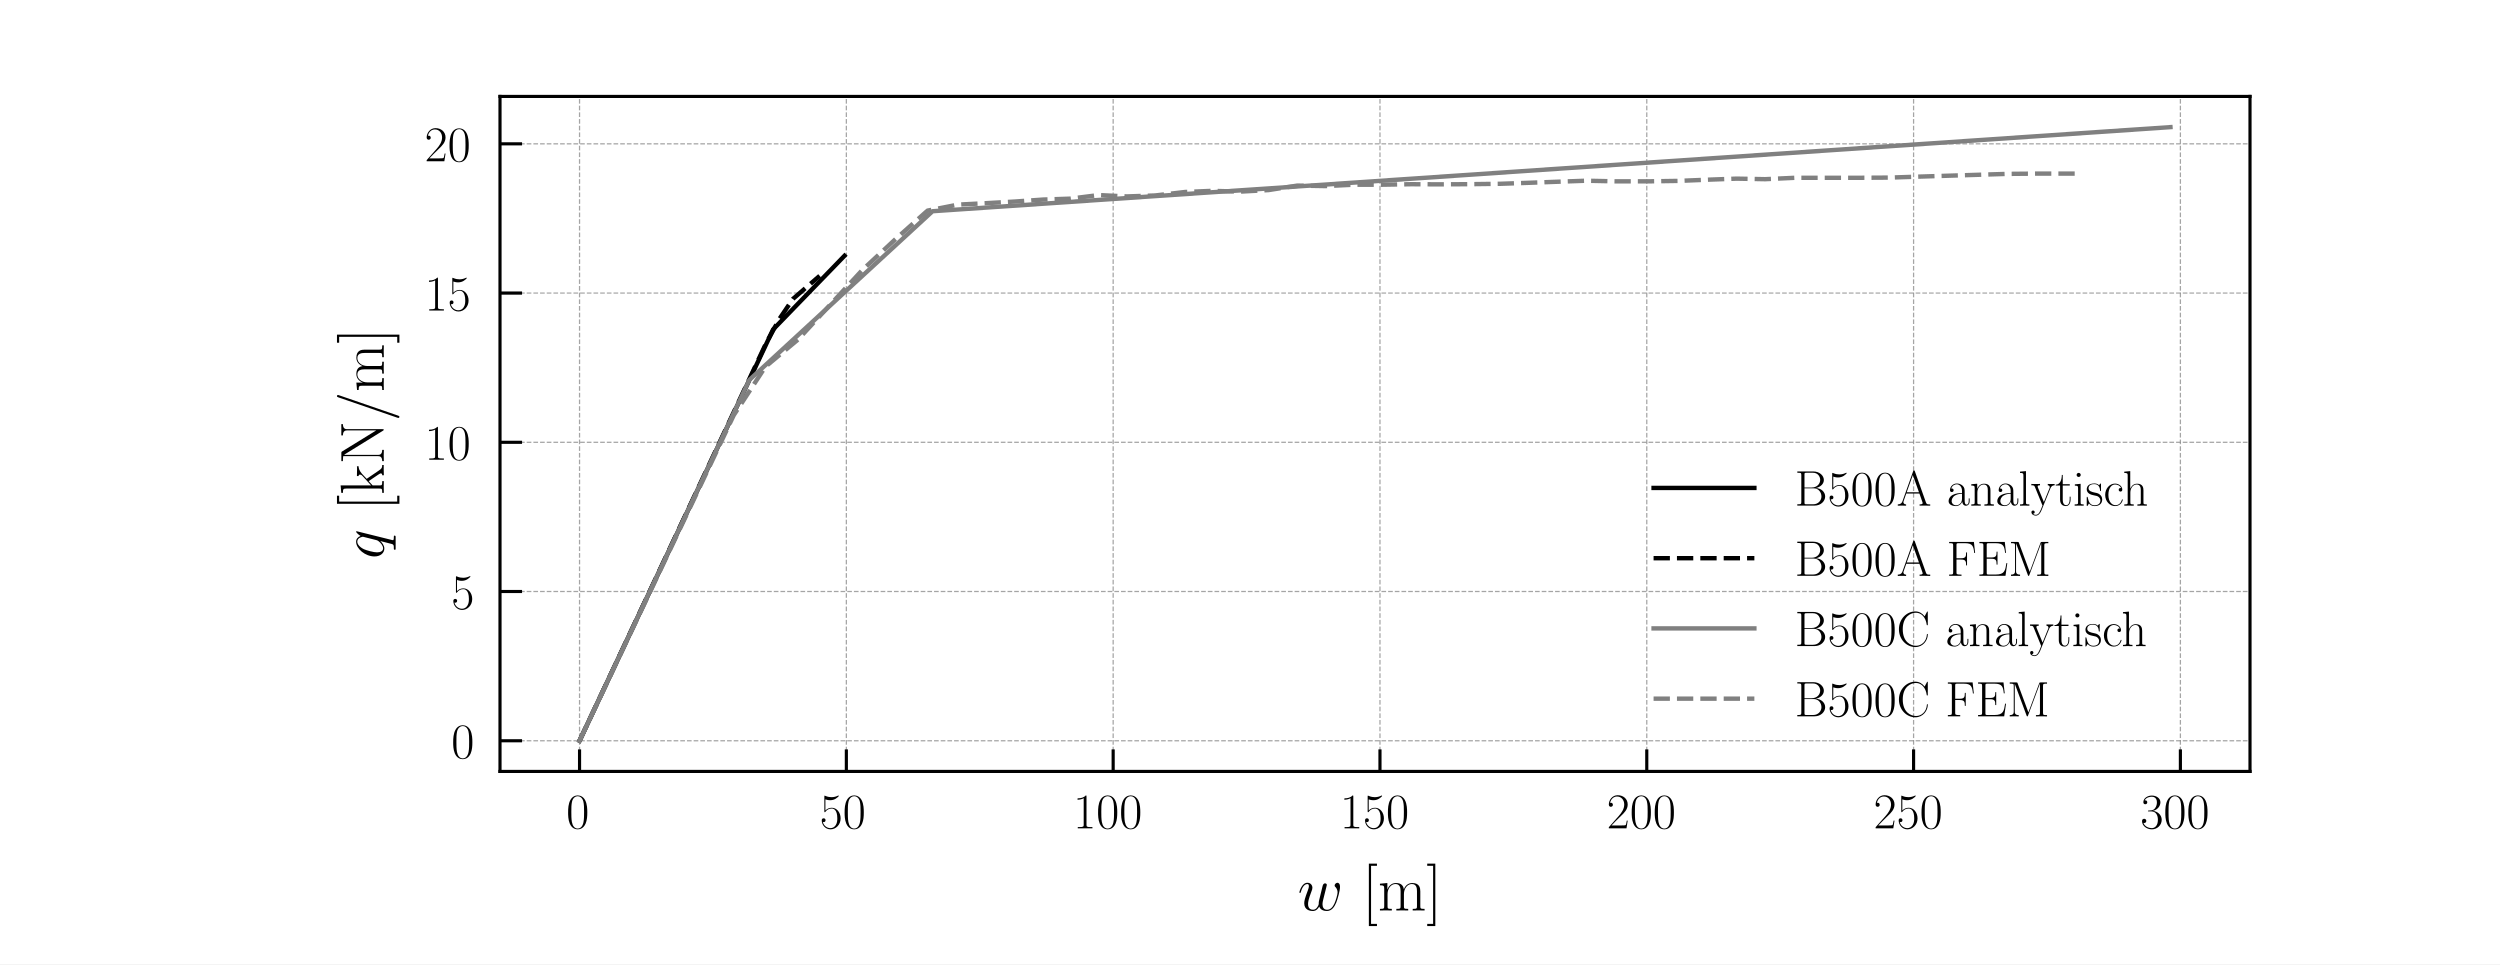
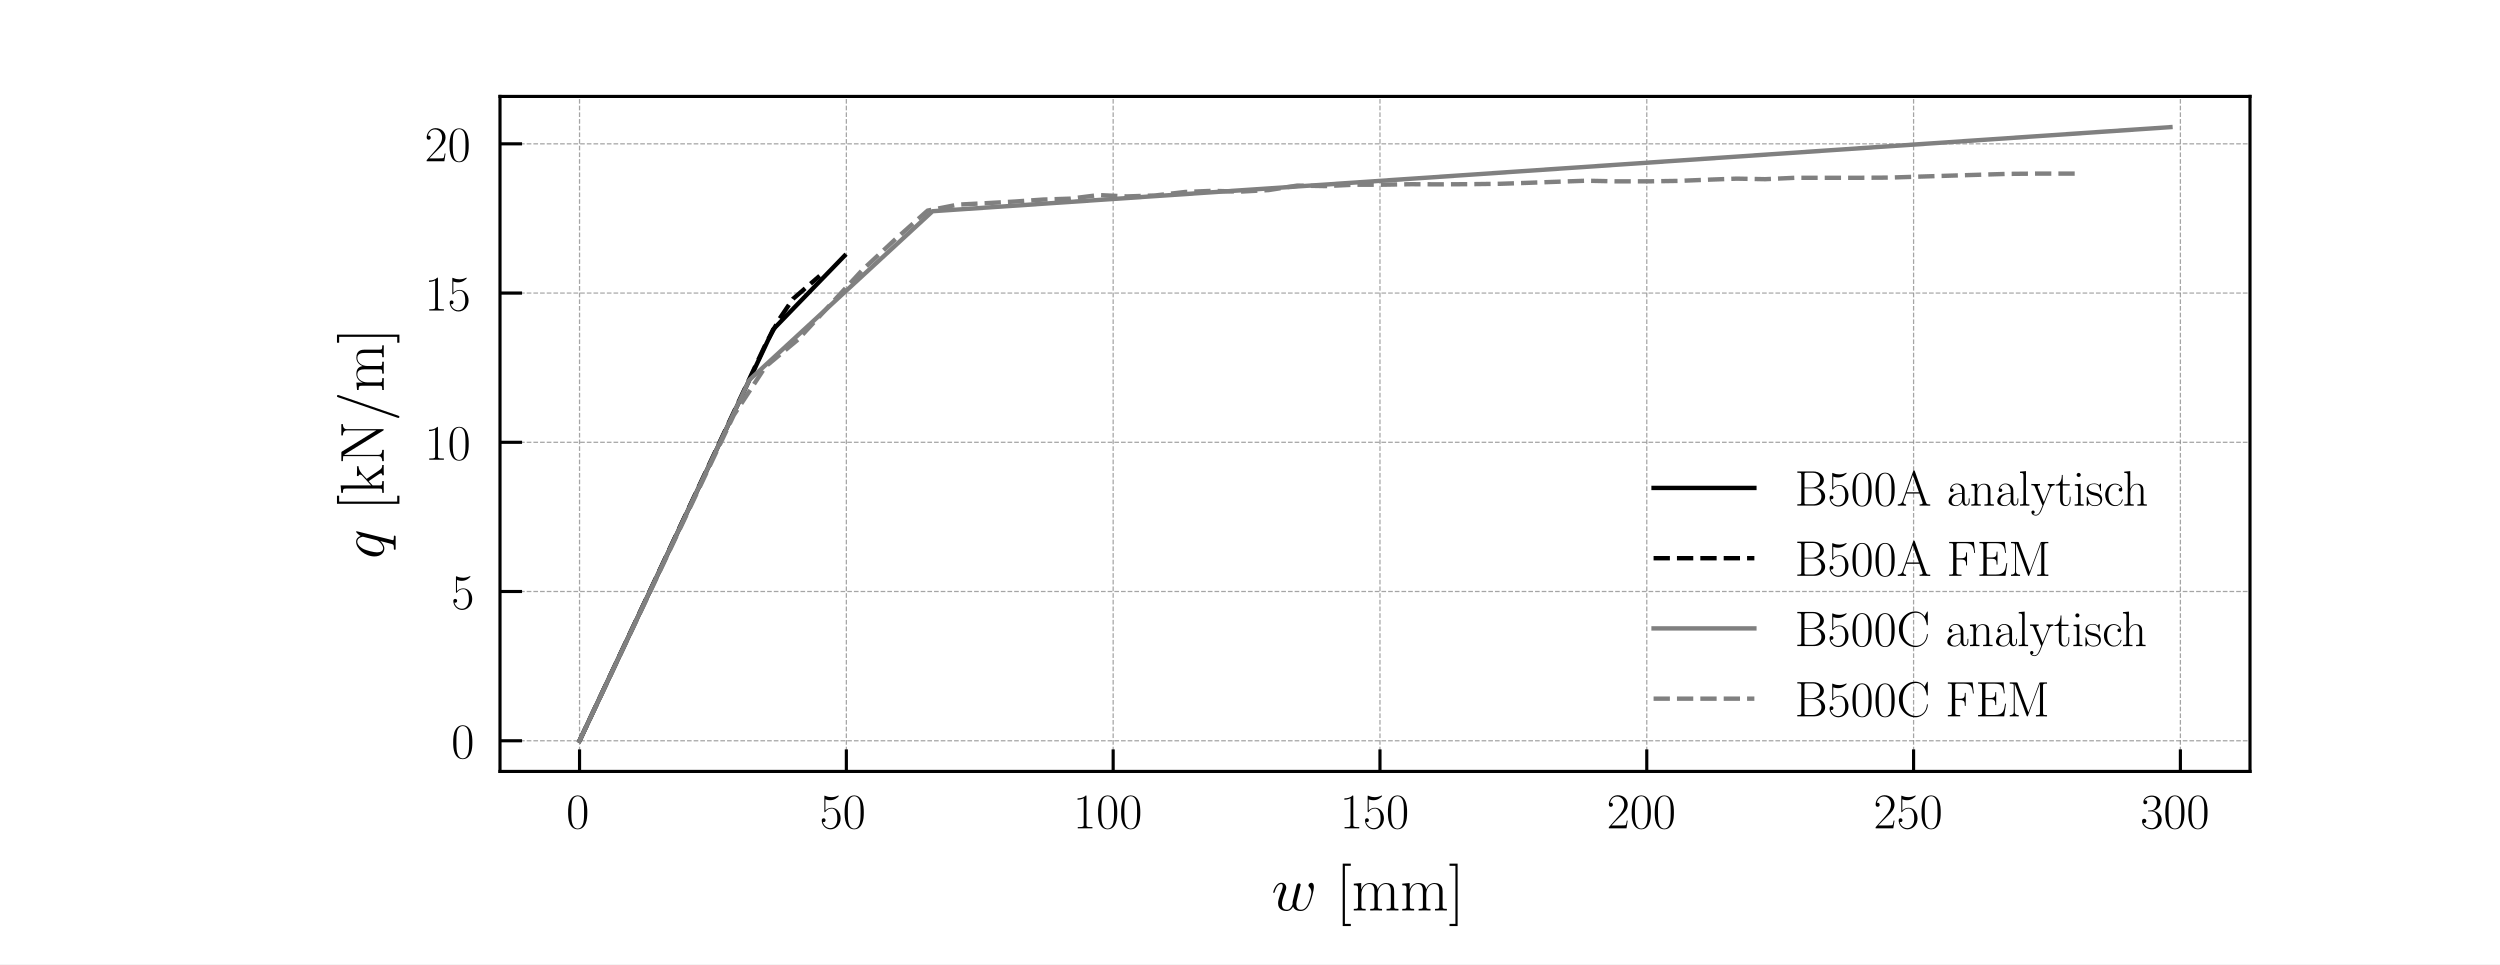
<svg xmlns="http://www.w3.org/2000/svg" xmlns:xlink="http://www.w3.org/1999/xlink" width="396.85pt" height="153.071pt" viewBox="0 0 396.85 153.071" version="1.1">
  <defs>
    <style type="text/css">*{stroke-linejoin: round; stroke-linecap: butt}</style>
  </defs>
  <g id="figure_1">
    <g id="patch_1">
      <path d="M 0 153.071  L 396.85 153.071  L 396.85 0  L 0 0  z " style="fill: #ffffff" />
    </g>
    <g id="axes_1">
      <g id="patch_2">
        <path d="M 79.37 122.457  L 357.165 122.457  L 357.165 15.307  L 79.37 15.307  z " style="fill: #ffffff" />
      </g>
      <g id="matplotlib.axis_1">
        <g id="xtick_1">
          <g id="line2d_1">
-             <path d="M 91.997 122.457  L 91.997 15.307  " clip-path="url(#p49442a50da)" style="fill: none; stroke-dasharray: 0.74,0.32; stroke-dashoffset: 0; stroke: #808080; stroke-opacity: 0.7; stroke-width: 0.2" />
+             <path d="M 91.997 122.457  L 91.997 15.307  " clip-path="url(#p05dc3fc09b)" style="fill: none; stroke-dasharray: 0.74,0.32; stroke-dashoffset: 0; stroke: #808080; stroke-opacity: 0.7; stroke-width: 0.2" />
          </g>
          <g id="line2d_2">
            <defs>
-               <path id="m4cd762557e" d="M 0 0  L 0 -3.5  " style="stroke: #000000; stroke-width: 0.5" />
-             </defs>
-             <g>
-               <use xlink:href="#m4cd762557e" x="91.997" y="122.457" style="stroke: #000000; stroke-width: 0.5" />
+               <path id="m07a3515853" d="M 0 0  L 0 -3.5  " style="stroke: #000000; stroke-width: 0.5" />
+             </defs>
+             <g>
+               <use xlink:href="#m07a3515853" x="91.997" y="122.457" style="stroke: #000000; stroke-width: 0.5" />
            </g>
          </g>
          <g id="text_1">
            <g transform="translate(89.88004 131.4915) scale(0.08 -0.08)">
              <defs>
                <path id="CMR17-30" d="M 2688 2025  C 2688 2416 2682 3080 2413 3591  C 2176 4039 1798 4198 1466 4198  C 1158 4198 768 4058 525 3597  C 269 3118 243 2524 243 2025  C 243 1661 250 1106 448 619  C 723 -39 1216 -128 1466 -128  C 1760 -128 2208 -7 2470 600  C 2662 1042 2688 1559 2688 2025  z M 1466 -26  C 1056 -26 813 325 723 812  C 653 1188 653 1738 653 2096  C 653 2588 653 2997 736 3387  C 858 3929 1216 4096 1466 4096  C 1728 4096 2067 3923 2189 3400  C 2272 3036 2278 2607 2278 2096  C 2278 1680 2278 1169 2202 792  C 2067 95 1690 -26 1466 -26  z " transform="scale(0.015625)" />
              </defs>
              <use xlink:href="#CMR17-30" transform="scale(0.996264)" />
            </g>
          </g>
        </g>
        <g id="xtick_2">
          <g id="line2d_3">
-             <path d="M 134.35 122.457  L 134.35 15.307  " clip-path="url(#p49442a50da)" style="fill: none; stroke-dasharray: 0.74,0.32; stroke-dashoffset: 0; stroke: #808080; stroke-opacity: 0.7; stroke-width: 0.2" />
+             <path d="M 134.35 122.457  L 134.35 15.307  " clip-path="url(#p05dc3fc09b)" style="fill: none; stroke-dasharray: 0.74,0.32; stroke-dashoffset: 0; stroke: #808080; stroke-opacity: 0.7; stroke-width: 0.2" />
          </g>
          <g id="line2d_4">
            <g>
-               <use xlink:href="#m4cd762557e" x="134.35" y="122.457" style="stroke: #000000; stroke-width: 0.5" />
+               <use xlink:href="#m07a3515853" x="134.35" y="122.457" style="stroke: #000000; stroke-width: 0.5" />
            </g>
          </g>
          <g id="text_2">
            <g transform="translate(130.1159 131.4915) scale(0.08 -0.08)">
              <defs>
                <path id="CMR17-35" d="M 730 3692  C 794 3666 1056 3584 1325 3584  C 1920 3584 2246 3911 2432 4100  C 2432 4157 2432 4192 2394 4192  C 2387 4192 2374 4192 2323 4163  C 2099 4058 1837 3973 1517 3973  C 1325 3973 1037 3999 723 4139  C 653 4171 640 4171 634 4171  C 602 4171 595 4164 595 4037  L 595 2203  C 595 2089 595 2057 659 2057  C 691 2057 704 2070 736 2114  C 941 2401 1222 2522 1542 2522  C 1766 2522 2246 2382 2246 1289  C 2246 1085 2246 715 2054 421  C 1894 159 1645 25 1370 25  C 947 25 518 320 403 814  C 429 807 480 795 506 795  C 589 795 749 840 749 1038  C 749 1210 627 1280 506 1280  C 358 1280 262 1190 262 1011  C 262 454 704 -128 1382 -128  C 2042 -128 2669 440 2669 1264  C 2669 2030 2170 2624 1549 2624  C 1222 2624 947 2503 730 2274  L 730 3692  z " transform="scale(0.015625)" />
              </defs>
              <use xlink:href="#CMR17-35" transform="scale(0.996264)" />
              <use xlink:href="#CMR17-30" transform="translate(45.69048 0) scale(0.996264)" />
            </g>
          </g>
        </g>
        <g id="xtick_3">
          <g id="line2d_5">
-             <path d="M 176.703 122.457  L 176.703 15.307  " clip-path="url(#p49442a50da)" style="fill: none; stroke-dasharray: 0.74,0.32; stroke-dashoffset: 0; stroke: #808080; stroke-opacity: 0.7; stroke-width: 0.2" />
+             <path d="M 176.703 122.457  L 176.703 15.307  " clip-path="url(#p05dc3fc09b)" style="fill: none; stroke-dasharray: 0.74,0.32; stroke-dashoffset: 0; stroke: #808080; stroke-opacity: 0.7; stroke-width: 0.2" />
          </g>
          <g id="line2d_6">
            <g>
-               <use xlink:href="#m4cd762557e" x="176.703" y="122.457" style="stroke: #000000; stroke-width: 0.5" />
+               <use xlink:href="#m07a3515853" x="176.703" y="122.457" style="stroke: #000000; stroke-width: 0.5" />
            </g>
          </g>
          <g id="text_3">
            <g transform="translate(170.3517 131.4915) scale(0.08 -0.08)">
              <defs>
                <path id="CMR17-31" d="M 1702 4058  C 1702 4192 1696 4192 1606 4192  C 1357 3916 979 3827 621 3827  C 602 3827 570 3827 563 3808  C 557 3795 557 3782 557 3648  C 755 3648 1088 3686 1344 3839  L 1344 461  C 1344 236 1331 160 781 160  L 589 160  L 589 0  C 896 0 1216 0 1523 0  C 1830 0 2150 0 2458 0  L 2458 160  L 2266 160  C 1715 160 1702 230 1702 458  L 1702 4058  z " transform="scale(0.015625)" />
              </defs>
              <use xlink:href="#CMR17-31" transform="scale(0.996264)" />
              <use xlink:href="#CMR17-30" transform="translate(45.69048 0) scale(0.996264)" />
              <use xlink:href="#CMR17-30" transform="translate(91.38095 0) scale(0.996264)" />
            </g>
          </g>
        </g>
        <g id="xtick_4">
          <g id="line2d_7">
-             <path d="M 219.056 122.457  L 219.056 15.307  " clip-path="url(#p49442a50da)" style="fill: none; stroke-dasharray: 0.74,0.32; stroke-dashoffset: 0; stroke: #808080; stroke-opacity: 0.7; stroke-width: 0.2" />
+             <path d="M 219.056 122.457  L 219.056 15.307  " clip-path="url(#p05dc3fc09b)" style="fill: none; stroke-dasharray: 0.74,0.32; stroke-dashoffset: 0; stroke: #808080; stroke-opacity: 0.7; stroke-width: 0.2" />
          </g>
          <g id="line2d_8">
            <g>
-               <use xlink:href="#m4cd762557e" x="219.056" y="122.457" style="stroke: #000000; stroke-width: 0.5" />
+               <use xlink:href="#m07a3515853" x="219.056" y="122.457" style="stroke: #000000; stroke-width: 0.5" />
            </g>
          </g>
          <g id="text_4">
            <g transform="translate(212.7047 131.4915) scale(0.08 -0.08)">
              <use xlink:href="#CMR17-31" transform="scale(0.996264)" />
              <use xlink:href="#CMR17-35" transform="translate(45.69048 0) scale(0.996264)" />
              <use xlink:href="#CMR17-30" transform="translate(91.38095 0) scale(0.996264)" />
            </g>
          </g>
        </g>
        <g id="xtick_5">
          <g id="line2d_9">
-             <path d="M 261.409 122.457  L 261.409 15.307  " clip-path="url(#p49442a50da)" style="fill: none; stroke-dasharray: 0.74,0.32; stroke-dashoffset: 0; stroke: #808080; stroke-opacity: 0.7; stroke-width: 0.2" />
+             <path d="M 261.409 122.457  L 261.409 15.307  " clip-path="url(#p05dc3fc09b)" style="fill: none; stroke-dasharray: 0.74,0.32; stroke-dashoffset: 0; stroke: #808080; stroke-opacity: 0.7; stroke-width: 0.2" />
          </g>
          <g id="line2d_10">
            <g>
-               <use xlink:href="#m4cd762557e" x="261.409" y="122.457" style="stroke: #000000; stroke-width: 0.5" />
+               <use xlink:href="#m07a3515853" x="261.409" y="122.457" style="stroke: #000000; stroke-width: 0.5" />
            </g>
          </g>
          <g id="text_5">
            <g transform="translate(255.0576 131.4915) scale(0.08 -0.08)">
              <defs>
                <path id="CMR17-32" d="M 2669 989  L 2554 989  C 2490 536 2438 459 2413 420  C 2381 369 1920 369 1830 369  L 602 369  C 832 619 1280 1072 1824 1597  C 2214 1967 2669 2402 2669 3035  C 2669 3790 2067 4224 1395 4224  C 691 4224 262 3604 262 3030  C 262 2780 448 2748 525 2748  C 589 2748 781 2787 781 3010  C 781 3207 614 3264 525 3264  C 486 3264 448 3258 422 3245  C 544 3790 915 4058 1306 4058  C 1862 4058 2227 3617 2227 3035  C 2227 2479 1901 2000 1536 1584  L 262 146  L 262 0  L 2515 0  L 2669 989  z " transform="scale(0.015625)" />
              </defs>
              <use xlink:href="#CMR17-32" transform="scale(0.996264)" />
              <use xlink:href="#CMR17-30" transform="translate(45.69048 0) scale(0.996264)" />
              <use xlink:href="#CMR17-30" transform="translate(91.38095 0) scale(0.996264)" />
            </g>
          </g>
        </g>
        <g id="xtick_6">
          <g id="line2d_11">
-             <path d="M 303.762 122.457  L 303.762 15.307  " clip-path="url(#p49442a50da)" style="fill: none; stroke-dasharray: 0.74,0.32; stroke-dashoffset: 0; stroke: #808080; stroke-opacity: 0.7; stroke-width: 0.2" />
+             <path d="M 303.762 122.457  L 303.762 15.307  " clip-path="url(#p05dc3fc09b)" style="fill: none; stroke-dasharray: 0.74,0.32; stroke-dashoffset: 0; stroke: #808080; stroke-opacity: 0.7; stroke-width: 0.2" />
          </g>
          <g id="line2d_12">
            <g>
-               <use xlink:href="#m4cd762557e" x="303.762" y="122.457" style="stroke: #000000; stroke-width: 0.5" />
+               <use xlink:href="#m07a3515853" x="303.762" y="122.457" style="stroke: #000000; stroke-width: 0.5" />
            </g>
          </g>
          <g id="text_6">
            <g transform="translate(297.4105 131.4915) scale(0.08 -0.08)">
              <use xlink:href="#CMR17-32" transform="scale(0.996264)" />
              <use xlink:href="#CMR17-35" transform="translate(45.69048 0) scale(0.996264)" />
              <use xlink:href="#CMR17-30" transform="translate(91.38095 0) scale(0.996264)" />
            </g>
          </g>
        </g>
        <g id="xtick_7">
          <g id="line2d_13">
-             <path d="M 346.115 122.457  L 346.115 15.307  " clip-path="url(#p49442a50da)" style="fill: none; stroke-dasharray: 0.74,0.32; stroke-dashoffset: 0; stroke: #808080; stroke-opacity: 0.7; stroke-width: 0.2" />
+             <path d="M 346.115 122.457  L 346.115 15.307  " clip-path="url(#p05dc3fc09b)" style="fill: none; stroke-dasharray: 0.74,0.32; stroke-dashoffset: 0; stroke: #808080; stroke-opacity: 0.7; stroke-width: 0.2" />
          </g>
          <g id="line2d_14">
            <g>
-               <use xlink:href="#m4cd762557e" x="346.115" y="122.457" style="stroke: #000000; stroke-width: 0.5" />
+               <use xlink:href="#m07a3515853" x="346.115" y="122.457" style="stroke: #000000; stroke-width: 0.5" />
            </g>
          </g>
          <g id="text_7">
            <g transform="translate(339.7634 131.4915) scale(0.08 -0.08)">
              <defs>
                <path id="CMR17-33" d="M 1414 2157  C 1984 2157 2234 1662 2234 1090  C 2234 320 1824 25 1453 25  C 1114 25 563 194 390 693  C 422 680 454 680 486 680  C 640 680 755 782 755 948  C 755 1133 614 1216 486 1216  C 378 1216 211 1165 211 926  C 211 335 787 -128 1466 -128  C 2176 -128 2720 430 2720 1085  C 2720 1707 2208 2157 1600 2227  C 2086 2328 2554 2756 2554 3329  C 2554 3820 2048 4179 1472 4179  C 890 4179 378 3829 378 3329  C 378 3110 544 3072 627 3072  C 762 3072 877 3155 877 3321  C 877 3486 762 3569 627 3569  C 602 3569 570 3569 544 3557  C 730 3959 1235 4032 1459 4032  C 1683 4032 2106 3925 2106 3320  C 2106 3143 2080 2828 1862 2550  C 1670 2304 1453 2304 1242 2284  C 1210 2284 1062 2269 1037 2269  C 992 2263 966 2257 966 2208  C 966 2163 973 2157 1101 2157  L 1414 2157  z " transform="scale(0.015625)" />
              </defs>
              <use xlink:href="#CMR17-33" transform="scale(0.996264)" />
              <use xlink:href="#CMR17-30" transform="translate(45.69048 0) scale(0.996264)" />
              <use xlink:href="#CMR17-30" transform="translate(91.38095 0) scale(0.996264)" />
            </g>
          </g>
        </g>
        <g id="text_8">
-           <g transform="translate(205.9885 144.5132) scale(0.1 -0.1)">
+           <g transform="translate(201.8374 144.5132) scale(0.1 -0.1)">
            <defs>
              <path id="CMMI12-77" d="M 2202 390  C 2342 6 2739 -64 2982 -64  C 3469 -64 3757 358 3936 798  C 4083 1169 4320 2012 4320 2389  C 4320 2778 4122 2816 4064 2816  C 3910 2816 3770 2663 3770 2535  C 3770 2459 3814 2414 3846 2389  C 3904 2331 4070 2159 4070 1827  C 4070 1609 3891 1009 3757 709  C 3578 319 3341 64 3008 64  C 2650 64 2534 332 2534 626  C 2534 811 2592 1035 2618 1143  L 2886 2216  C 2918 2344 2976 2567 2976 2593  C 2976 2689 2899 2753 2803 2753  C 2618 2753 2573 2593 2534 2440  C 2470 2191 2202 1111 2176 971  C 2150 862 2150 792 2150 651  C 2150 498 1946 255 1939 243  C 1869 172 1766 64 1568 64  C 1062 64 1062 543 1062 651  C 1062 856 1107 1137 1395 1897  C 1472 2095 1504 2178 1504 2305  C 1504 2574 1312 2816 998 2816  C 410 2816 173 1890 173 1839  C 173 1814 198 1782 243 1782  C 301 1782 307 1807 333 1896  C 493 2454 742 2682 979 2682  C 1043 2682 1146 2682 1146 2478  C 1146 2446 1146 2312 1037 2031  C 736 1233 672 971 672 728  C 672 57 1222 -64 1549 -64  C 1658 -64 1946 -64 2202 390  z " transform="scale(0.015625)" />
              <path id="CMR17-5b" d="M 1504 -1600  L 1504 -1377  L 902 -1377  L 902 4544  L 1504 4544  L 1504 4767  L 678 4767  L 678 -1600  L 1504 -1600  z " transform="scale(0.015625)" />
              <path id="CMR17-6d" d="M 4326 1933  C 4326 2252 4269 2790 3507 2790  C 3072 2790 2771 2496 2656 2151  L 2650 2151  C 2573 2676 2195 2790 1837 2790  C 1331 2790 1069 2400 973 2144  L 966 2144  L 966 2790  L 211 2720  L 211 2554  C 589 2554 646 2515 646 2208  L 646 428  C 646 184 621 153 211 153  L 211 -13  C 365 0 646 0 813 0  C 979 0 1267 0 1421 -13  L 1421 153  C 1011 153 986 178 986 428  L 986 1658  C 986 2247 1344 2688 1792 2688  C 2266 2688 2317 2266 2317 1958  L 2317 428  C 2317 184 2291 153 1882 153  L 1882 -13  C 2035 0 2317 0 2483 0  C 2650 0 2938 0 3091 -13  L 3091 153  C 2682 153 2656 178 2656 428  L 2656 1658  C 2656 2247 3014 2688 3462 2688  C 3936 2688 3987 2266 3987 1958  L 3987 428  C 3987 184 3962 153 3552 153  L 3552 -13  C 3706 0 3987 0 4154 0  C 4320 0 4608 0 4762 -13  L 4762 153  C 4352 153 4326 178 4326 428  L 4326 1933  z " transform="scale(0.015625)" />
              <path id="CMR17-5d" d="M 915 4767  L 90 4767  L 90 4544  L 691 4544  L 691 -1377  L 90 -1377  L 90 -1600  L 915 -1600  L 915 4767  z " transform="scale(0.015625)" />
            </defs>
            <use xlink:href="#CMMI12-77" transform="scale(0.996264)" />
            <use xlink:href="#CMR17-5b" transform="translate(102.4889 0) scale(0.996264)" />
            <use xlink:href="#CMR17-6d" transform="translate(127.3599 0) scale(0.996264)" />
-             <use xlink:href="#CMR17-5d" transform="translate(204.2795 0) scale(0.996264)" />
+             <use xlink:href="#CMR17-6d" transform="translate(204.2795 0) scale(0.996264)" />
+             <use xlink:href="#CMR17-5d" transform="translate(281.1991 0) scale(0.996264)" />
          </g>
        </g>
      </g>
      <g id="matplotlib.axis_2">
        <g id="ytick_1">
          <g id="line2d_15">
-             <path d="M 79.37 117.586  L 357.165 117.586  " clip-path="url(#p49442a50da)" style="fill: none; stroke-dasharray: 0.74,0.32; stroke-dashoffset: 0; stroke: #808080; stroke-opacity: 0.7; stroke-width: 0.2" />
+             <path d="M 79.37 117.586  L 357.165 117.586  " clip-path="url(#p05dc3fc09b)" style="fill: none; stroke-dasharray: 0.74,0.32; stroke-dashoffset: 0; stroke: #808080; stroke-opacity: 0.7; stroke-width: 0.2" />
          </g>
          <g id="line2d_16">
            <defs>
-               <path id="mc80eb487e3" d="M 0 0  L 3.5 0  " style="stroke: #000000; stroke-width: 0.5" />
-             </defs>
-             <g>
-               <use xlink:href="#mc80eb487e3" x="79.37" y="117.586" style="stroke: #000000; stroke-width: 0.5" />
+               <path id="mac6e4bc0f8" d="M 0 0  L 3.5 0  " style="stroke: #000000; stroke-width: 0.5" />
+             </defs>
+             <g>
+               <use xlink:href="#mac6e4bc0f8" x="79.37" y="117.586" style="stroke: #000000; stroke-width: 0.5" />
            </g>
          </g>
          <g id="text_9">
            <g transform="translate(71.6359 120.3537) scale(0.08 -0.08)">
              <use xlink:href="#CMR17-30" transform="scale(0.996264)" />
            </g>
          </g>
        </g>
        <g id="ytick_2">
          <g id="line2d_17">
-             <path d="M 79.37 93.898  L 357.165 93.898  " clip-path="url(#p49442a50da)" style="fill: none; stroke-dasharray: 0.74,0.32; stroke-dashoffset: 0; stroke: #808080; stroke-opacity: 0.7; stroke-width: 0.2" />
+             <path d="M 79.37 93.898  L 357.165 93.898  " clip-path="url(#p05dc3fc09b)" style="fill: none; stroke-dasharray: 0.74,0.32; stroke-dashoffset: 0; stroke: #808080; stroke-opacity: 0.7; stroke-width: 0.2" />
          </g>
          <g id="line2d_18">
            <g>
-               <use xlink:href="#mc80eb487e3" x="79.37" y="93.898" style="stroke: #000000; stroke-width: 0.5" />
+               <use xlink:href="#mac6e4bc0f8" x="79.37" y="93.898" style="stroke: #000000; stroke-width: 0.5" />
            </g>
          </g>
          <g id="text_10">
            <g transform="translate(71.6359 96.66533) scale(0.08 -0.08)">
              <use xlink:href="#CMR17-35" transform="scale(0.996264)" />
            </g>
          </g>
        </g>
        <g id="ytick_3">
          <g id="line2d_19">
-             <path d="M 79.37 70.21  L 357.165 70.21  " clip-path="url(#p49442a50da)" style="fill: none; stroke-dasharray: 0.74,0.32; stroke-dashoffset: 0; stroke: #808080; stroke-opacity: 0.7; stroke-width: 0.2" />
+             <path d="M 79.37 70.21  L 357.165 70.21  " clip-path="url(#p05dc3fc09b)" style="fill: none; stroke-dasharray: 0.74,0.32; stroke-dashoffset: 0; stroke: #808080; stroke-opacity: 0.7; stroke-width: 0.2" />
          </g>
          <g id="line2d_20">
            <g>
-               <use xlink:href="#mc80eb487e3" x="79.37" y="70.21" style="stroke: #000000; stroke-width: 0.5" />
+               <use xlink:href="#mac6e4bc0f8" x="79.37" y="70.21" style="stroke: #000000; stroke-width: 0.5" />
            </g>
          </g>
          <g id="text_11">
            <g transform="translate(67.40171 72.97701) scale(0.08 -0.08)">
              <use xlink:href="#CMR17-31" transform="scale(0.996264)" />
              <use xlink:href="#CMR17-30" transform="translate(45.69048 0) scale(0.996264)" />
            </g>
          </g>
        </g>
        <g id="ytick_4">
          <g id="line2d_21">
-             <path d="M 79.37 46.521  L 357.165 46.521  " clip-path="url(#p49442a50da)" style="fill: none; stroke-dasharray: 0.74,0.32; stroke-dashoffset: 0; stroke: #808080; stroke-opacity: 0.7; stroke-width: 0.2" />
+             <path d="M 79.37 46.521  L 357.165 46.521  " clip-path="url(#p05dc3fc09b)" style="fill: none; stroke-dasharray: 0.74,0.32; stroke-dashoffset: 0; stroke: #808080; stroke-opacity: 0.7; stroke-width: 0.2" />
          </g>
          <g id="line2d_22">
            <g>
-               <use xlink:href="#mc80eb487e3" x="79.37" y="46.521" style="stroke: #000000; stroke-width: 0.5" />
+               <use xlink:href="#mac6e4bc0f8" x="79.37" y="46.521" style="stroke: #000000; stroke-width: 0.5" />
            </g>
          </g>
          <g id="text_12">
            <g transform="translate(67.40171 49.28868) scale(0.08 -0.08)">
              <use xlink:href="#CMR17-31" transform="scale(0.996264)" />
              <use xlink:href="#CMR17-35" transform="translate(45.69048 0) scale(0.996264)" />
            </g>
          </g>
        </g>
        <g id="ytick_5">
          <g id="line2d_23">
-             <path d="M 79.37 22.833  L 357.165 22.833  " clip-path="url(#p49442a50da)" style="fill: none; stroke-dasharray: 0.74,0.32; stroke-dashoffset: 0; stroke: #808080; stroke-opacity: 0.7; stroke-width: 0.2" />
+             <path d="M 79.37 22.833  L 357.165 22.833  " clip-path="url(#p05dc3fc09b)" style="fill: none; stroke-dasharray: 0.74,0.32; stroke-dashoffset: 0; stroke: #808080; stroke-opacity: 0.7; stroke-width: 0.2" />
          </g>
          <g id="line2d_24">
            <g>
-               <use xlink:href="#mc80eb487e3" x="79.37" y="22.833" style="stroke: #000000; stroke-width: 0.5" />
+               <use xlink:href="#mac6e4bc0f8" x="79.37" y="22.833" style="stroke: #000000; stroke-width: 0.5" />
            </g>
          </g>
          <g id="text_13">
            <g transform="translate(67.40171 25.60036) scale(0.08 -0.08)">
              <use xlink:href="#CMR17-32" transform="scale(0.996264)" />
              <use xlink:href="#CMR17-30" transform="translate(45.69048 0) scale(0.996264)" />
            </g>
          </g>
        </g>
        <g id="text_14">
          <g transform="translate(60.91105 88.719) rotate(-90) scale(0.1 -0.1)">
            <defs>
              <path id="CMMI12-71" d="M 2822 2759  C 2822 2790 2797 2816 2765 2816  C 2714 2816 2464 2585 2342 2362  C 2227 2646 2029 2816 1754 2816  C 1030 2816 250 1884 250 939  C 250 307 621 -64 1056 -64  C 1395 -64 1677 193 1811 339  L 1818 333  L 1574 -615  L 1517 -842  C 1459 -1031 1363 -1031 1062 -1031  C 992 -1031 928 -1031 928 -1152  C 928 -1197 966 -1216 1011 -1216  C 1101 -1216 1216 -1216 1306 -1216  L 1958 -1216  C 2054 -1216 2163 -1216 2259 -1216  C 2298 -1216 2374 -1216 2374 -1095  C 2374 -1031 2323 -1031 2227 -1031  C 1926 -1031 1907 -986 1907 -935  C 1907 -904 1914 -898 1933 -815  L 2822 2759  z M 1920 762  C 1888 652 1888 640 1798 518  C 1658 339 1376 64 1075 64  C 813 64 666 301 666 678  C 666 1030 864 1747 986 2016  C 1203 2464 1504 2695 1754 2695  C 2176 2695 2259 2170 2259 2119  C 2259 2113 2240 2028 2234 2016  L 1920 762  z " transform="scale(0.015625)" />
              <path id="CMR17-6b" d="M 1670 1673  C 1664 1686 1632 1724 1632 1743  C 1632 1756 2086 2171 2144 2222  C 2509 2528 2739 2560 2906 2560  L 2906 2733  C 2867 2733 2854 2733 2848 2720  L 2534 2720  C 2355 2720 2080 2720 1907 2733  L 1907 2566  C 1997 2559 2061 2508 2061 2419  C 2061 2291 1933 2170 1926 2170  L 960 1289  L 960 4396  L 198 4326  L 198 4160  C 576 4160 634 4122 634 3817  L 634 426  C 634 184 608 153 198 153  L 198 -13  C 352 0 634 0 794 0  C 954 0 1235 0 1389 -13  L 1389 153  C 979 153 954 178 954 428  L 954 1130  L 1395 1532  L 2042 574  C 2118 459 2182 369 2182 286  C 2182 172 2067 153 1990 153  L 1990 -13  C 2144 0 2419 0 2579 0  C 2694 0 2931 0 3040 0  L 3040 153  C 2739 153 2669 210 2477 491  L 1670 1673  z " transform="scale(0.015625)" />
              <path id="CMR17-4e" d="M 1312 4250  C 1267 4320 1261 4320 1139 4320  L 326 4320  L 326 4160  L 448 4160  C 704 4160 819 4129 838 4122  L 838 610  C 838 451 838 153 326 153  L 326 -13  C 474 0 742 0 902 0  C 1062 0 1331 0 1478 -13  L 1478 153  C 966 153 966 451 966 610  L 966 4033  C 1011 3995 1011 3982 1056 3919  L 3430 76  C 3475 0 3494 0 3526 0  C 3590 0 3590 19 3590 139  L 3590 3705  C 3590 3863 3590 4160 4102 4160  L 4102 4326  C 3955 4320 3686 4320 3526 4320  C 3366 4320 3098 4320 2950 4326  L 2950 4160  C 3462 4160 3462 3862 3462 3703  L 3462 763  L 1312 4250  z " transform="scale(0.015625)" />
              <path id="CMR17-2f" d="M 2605 4545  C 2637 4627 2637 4640 2637 4653  C 2637 4729 2579 4768 2528 4768  C 2451 4768 2426 4717 2400 4640  L 326 -1377  C 294 -1460 294 -1473 294 -1486  C 294 -1562 352 -1600 403 -1600  C 480 -1600 506 -1549 531 -1473  L 2605 4545  z " transform="scale(0.015625)" />
            </defs>
            <use xlink:href="#CMMI12-71" transform="scale(0.996264)" />
            <use xlink:href="#CMR17-5b" transform="translate(76.90229 0) scale(0.996264)" />
            <use xlink:href="#CMR17-6b" transform="translate(101.7733 0) scale(0.996264)" />
            <use xlink:href="#CMR17-4e" transform="translate(150.0663 0) scale(0.996264)" />
            <use xlink:href="#CMR17-2f" transform="translate(219.1387 0) scale(0.996264)" />
            <use xlink:href="#CMR17-6d" transform="translate(264.8292 0) scale(0.996264)" />
            <use xlink:href="#CMR17-5d" transform="translate(341.7488 0) scale(0.996264)" />
          </g>
        </g>
      </g>
      <g id="line2d_25">
-         <path d="M 91.997 117.586  L 122.725 52.294  L 134.057 40.6  " clip-path="url(#p49442a50da)" style="fill: none; stroke: #000000; stroke-width: 0.7; stroke-linecap: square" />
+         <path d="M 91.997 117.586  L 122.725 52.294  L 134.057 40.6  " clip-path="url(#p05dc3fc09b)" style="fill: none; stroke: #000000; stroke-width: 0.7; stroke-linecap: square" />
      </g>
      <g id="line2d_26">
-         <path d="M 91.997 117.586  L 94.115 113.074  L 96.232 108.562  L 98.35 104.05  L 100.468 99.538  L 102.585 95.026  L 104.703 90.514  L 106.821 86.002  L 108.938 81.49  L 111.056 76.978  L 113.174 72.466  L 115.291 67.954  L 117.409 63.441  L 119.527 58.929  L 121.644 54.418  L 123.762 50.568  L 125.879 47.443  L 127.997 45.614  L 130.115 43.787  " clip-path="url(#p49442a50da)" style="fill: none; stroke-dasharray: 2.59,1.12; stroke-dashoffset: 0; stroke: #000000; stroke-width: 0.7" />
+         <path d="M 91.997 117.586  L 94.115 113.074  L 96.232 108.562  L 98.35 104.05  L 100.468 99.538  L 102.585 95.026  L 104.703 90.514  L 106.821 86.002  L 108.938 81.49  L 111.056 76.978  L 113.174 72.466  L 115.291 67.954  L 117.409 63.441  L 119.527 58.929  L 121.644 54.418  L 123.762 50.568  L 125.879 47.443  L 127.997 45.614  L 130.115 43.787  " clip-path="url(#p05dc3fc09b)" style="fill: none; stroke-dasharray: 2.59,1.12; stroke-dashoffset: 0; stroke: #000000; stroke-width: 0.7" />
      </g>
      <g id="line2d_27">
-         <path d="M 91.997 117.586  L 118.951 60.312  L 148.037 33.529  L 344.538 20.178  " clip-path="url(#p49442a50da)" style="fill: none; stroke: #808080; stroke-width: 0.7; stroke-linecap: square" />
+         <path d="M 91.997 117.586  L 118.951 60.312  L 148.037 33.529  L 344.538 20.178  " clip-path="url(#p05dc3fc09b)" style="fill: none; stroke: #808080; stroke-width: 0.7; stroke-linecap: square" />
      </g>
      <g id="line2d_28">
-         <path d="M 91.997 117.586  L 96.892 107.251  L 101.788 96.916  L 106.683 86.58  L 111.579 76.245  L 116.475 65.91  L 121.496 58.219  L 126.678 53.898  L 131.802 48.36  L 136.926 42.822  L 142.08 38.027  L 147.241 33.433  L 152.059 32.482  L 156.424 32.259  L 161.021 31.997  L 165.608 31.677  L 169.898 31.534  L 174.403 30.964  L 178.861 31.181  L 183.38 31.028  L 188.125 30.475  L 192.386 30.295  L 196.88 30.417  L 201.372 30.173  L 205.94 29.46  L 210.421 29.538  L 214.958 29.32  L 219.476 29.32  L 224.01 29.242  L 228.782 29.264  L 233.476 29.234  L 238.149 29.174  L 242.67 29.018  L 247.239 28.85  L 251.798 28.688  L 256.641 28.788  L 261.639 28.788  L 266.473 28.714  L 271.056 28.527  L 275.675 28.357  L 280.199 28.444  L 284.827 28.228  L 289.635 28.224  L 294.89 28.224  L 300.002 28.19  L 304.638 28.037  L 309.305 27.892  L 313.972 27.747  L 318.639 27.602  L 323.876 27.554  L 329.401 27.554  " clip-path="url(#p49442a50da)" style="fill: none; stroke-dasharray: 2.59,1.12; stroke-dashoffset: 0; stroke: #808080; stroke-width: 0.7" />
+         <path d="M 91.997 117.586  L 96.892 107.251  L 101.788 96.916  L 106.683 86.58  L 111.579 76.245  L 116.475 65.91  L 121.496 58.219  L 126.678 53.898  L 131.802 48.36  L 136.926 42.822  L 142.08 38.027  L 147.241 33.433  L 152.059 32.482  L 156.424 32.259  L 161.021 31.997  L 165.608 31.677  L 169.898 31.534  L 174.403 30.964  L 178.861 31.181  L 183.38 31.028  L 188.125 30.475  L 192.386 30.295  L 196.88 30.417  L 201.372 30.173  L 205.94 29.46  L 210.421 29.538  L 214.958 29.32  L 219.476 29.32  L 224.01 29.242  L 228.782 29.264  L 233.476 29.234  L 238.149 29.174  L 242.67 29.018  L 247.239 28.85  L 251.798 28.688  L 256.641 28.788  L 261.639 28.788  L 266.473 28.714  L 271.056 28.527  L 275.675 28.357  L 280.199 28.444  L 284.827 28.228  L 289.635 28.224  L 294.89 28.224  L 300.002 28.19  L 304.638 28.037  L 309.305 27.892  L 313.972 27.747  L 318.639 27.602  L 323.876 27.554  L 329.401 27.554  " clip-path="url(#p05dc3fc09b)" style="fill: none; stroke-dasharray: 2.59,1.12; stroke-dashoffset: 0; stroke: #808080; stroke-width: 0.7" />
      </g>
      <g id="patch_3">
        <path d="M 79.37 122.457  L 79.37 15.307  " style="fill: none; stroke: #000000; stroke-width: 0.5; stroke-linejoin: miter; stroke-linecap: square" />
      </g>
      <g id="patch_4">
        <path d="M 357.165 122.457  L 357.165 15.307  " style="fill: none; stroke: #000000; stroke-width: 0.5; stroke-linejoin: miter; stroke-linecap: square" />
      </g>
      <g id="patch_5">
        <path d="M 79.37 122.457  L 357.165 122.457  " style="fill: none; stroke: #000000; stroke-width: 0.5; stroke-linejoin: miter; stroke-linecap: square" />
      </g>
      <g id="patch_6">
        <path d="M 79.37 15.307  L 357.165 15.307  " style="fill: none; stroke: #000000; stroke-width: 0.5; stroke-linejoin: miter; stroke-linecap: square" />
      </g>
      <g id="legend_1">
        <g id="line2d_29">
          <path d="M 262.489 77.458  L 270.489 77.458  L 278.489 77.458  " style="fill: none; stroke: #000000; stroke-width: 0.7; stroke-linecap: square" />
        </g>
        <g id="text_15">
          <g transform="translate(284.889 80.25771) scale(0.08 -0.08)">
            <defs>
              <path id="CMR17-42" d="M 333 4352  L 333 4186  C 774 4186 845 4186 845 3900  L 845 452  C 845 166 774 166 333 166  L 333 0  L 2534 0  C 3354 0 3885 583 3885 1164  C 3885 1741 3360 2233 2675 2233  C 3290 2356 3718 2771 3718 3264  C 3718 3802 3194 4352 2368 4352  L 333 4352  z M 1248 2304  L 1248 3937  C 1248 4155 1261 4186 1517 4186  L 2336 4186  C 2970 4186 3251 3674 3251 3277  C 3251 2791 2861 2304 2170 2304  L 1248 2304  z M 1517 166  C 1261 166 1248 197 1248 413  L 1248 2202  L 2432 2202  C 3091 2202 3411 1625 3411 1162  C 3411 699 3046 166 2349 166  L 1517 166  z " transform="scale(0.015625)" />
              <path id="CMR17-41" d="M 2323 4378  C 2291 4461 2278 4480 2214 4480  C 2150 4480 2138 4461 2106 4378  L 749 566  C 627 223 371 153 147 153  L 147 -13  C 262 0 518 0 640 0  C 800 0 1056 0 1210 -13  L 1210 153  C 909 153 864 361 864 439  C 864 497 877 530 890 569  L 1229 1536  L 2906 1536  L 3290 442  C 3322 365 3322 352 3322 327  C 3322 153 3046 153 2925 153  L 2925 0  C 3110 0 3443 0 3642 0  C 3808 0 4128 0 4282 -13  L 4282 153  C 3942 153 3827 153 3744 387  L 2323 4378  z M 2067 3893  L 2848 1702  L 1286 1702  L 2067 3893  z " transform="scale(0.015625)" />
              <path id="CMR17-61" d="M 2304 1653  C 2304 2072 2304 2294 2035 2543  C 1798 2752 1523 2816 1306 2816  C 800 2816 435 2407 435 1971  C 435 1728 627 1728 666 1728  C 749 1728 896 1778 896 1954  C 896 2112 774 2181 666 2181  C 640 2181 608 2174 589 2168  C 723 2592 1069 2714 1293 2714  C 1613 2714 1965 2429 1965 1885  L 1965 1600  C 1587 1600 1133 1549 774 1357  C 371 1133 256 813 256 570  C 256 77 832 -64 1171 -64  C 1523 -64 1850 139 1990 511  C 2003 233 2182 -18 2464 -18  C 2598 -18 2938 70 2938 567  L 2938 920  L 2822 920  L 2822 562  C 2822 178 2650 128 2566 128  C 2304 128 2304 458 2304 738  L 2304 1653  z M 1965 870  C 1965 317 1568 38 1216 38  C 896 38 646 275 646 570  C 646 761 730 1100 1101 1305  C 1408 1478 1760 1504 1965 1504  L 1965 870  z " transform="scale(0.015625)" />
              <path id="CMR17-6e" d="M 2656 1933  C 2656 2259 2592 2790 1837 2790  C 1331 2790 1069 2400 973 2144  L 966 2144  L 966 2790  L 211 2720  L 211 2554  C 589 2554 646 2515 646 2208  L 646 428  C 646 184 621 153 211 153  L 211 -13  C 365 0 646 0 813 0  C 979 0 1267 0 1421 -13  L 1421 153  C 1011 153 986 178 986 428  L 986 1658  C 986 2247 1344 2688 1792 2688  C 2266 2688 2317 2266 2317 1958  L 2317 428  C 2317 184 2291 153 1882 153  L 1882 -13  C 2035 0 2317 0 2483 0  C 2650 0 2938 0 3091 -13  L 3091 153  C 2682 153 2656 178 2656 428  L 2656 1933  z " transform="scale(0.015625)" />
              <path id="CMR17-6c" d="M 979 4396  L 218 4326  L 218 4160  C 595 4160 653 4122 653 3817  L 653 426  C 653 184 627 153 218 153  L 218 -13  C 371 0 653 0 813 0  C 979 0 1261 0 1414 -13  L 1414 153  C 1005 153 979 178 979 426  L 979 4396  z " transform="scale(0.015625)" />
              <path id="CMR17-79" d="M 2496 2197  C 2656 2586 2944 2586 3034 2586  L 3034 2752  C 2912 2752 2752 2752 2630 2752  C 2496 2752 2285 2752 2157 2758  L 2157 2592  C 2400 2573 2406 2394 2406 2343  C 2406 2280 2394 2248 2362 2171  L 1664 449  L 902 2306  C 870 2382 870 2426 870 2433  C 870 2573 1018 2586 1171 2586  L 1171 2758  C 1018 2752 742 2752 582 2752  C 410 2752 205 2752 64 2758  L 64 2586  C 410 2586 448 2554 531 2350  L 1485 15  C 1197 -738 1030 -1178 627 -1178  C 557 -1178 397 -1159 282 -1044  C 429 -1031 493 -942 493 -833  C 493 -725 416 -629 288 -629  C 147 -629 77 -725 77 -840  C 77 -1095 339 -1280 627 -1280  C 998 -1280 1229 -922 1357 -604  L 2496 2197  z " transform="scale(0.015625)" />
              <path id="CMR17-74" d="M 966 2560  L 1862 2560  L 1862 2725  L 966 2725  L 966 3904  L 851 3904  C 838 3245 614 2668 70 2668  L 70 2560  L 627 2560  L 627 771  C 627 650 627 -64 1370 -64  C 1747 -64 1965 306 1965 777  L 1965 1140  L 1850 1140  L 1850 783  C 1850 344 1677 51 1408 51  C 1222 51 966 178 966 758  L 966 2560  z " transform="scale(0.015625)" />
              <path id="CMR17-69" d="M 992 3909  C 992 4049 877 4170 730 4170  C 589 4170 467 4056 467 3909  C 467 3769 582 3648 730 3648  C 870 3648 992 3763 992 3909  z M 243 2706  L 243 2541  C 602 2541 653 2502 653 2197  L 653 427  C 653 184 627 153 218 153  L 218 -13  C 371 0 646 0 806 0  C 960 0 1222 0 1370 -13  L 1370 153  C 992 153 979 191 979 420  L 979 2776  L 243 2706  z " transform="scale(0.015625)" />
              <path id="CMR17-73" d="M 1978 2697  C 1978 2813 1971 2819 1933 2819  C 1907 2819 1901 2813 1824 2717  C 1805 2691 1747 2626 1728 2601  C 1523 2819 1235 2819 1126 2819  C 416 2819 160 2447 160 2076  C 160 1498 813 1365 998 1325  C 1402 1243 1542 1217 1677 1101  C 1760 1025 1901 884 1901 654  C 1901 384 1747 38 1158 38  C 602 38 403 460 288 1021  C 269 1110 269 1117 218 1117  C 166 1117 160 1110 160 983  L 160 63  C 160 -51 166 -58 205 -58  C 237 -58 243 -51 275 0  C 314 57 410 211 448 276  C 576 103 800 -64 1158 -64  C 1792 -64 2131 283 2131 784  C 2131 1112 1958 1285 1875 1362  C 1683 1561 1459 1606 1190 1657  C 838 1735 390 1825 390 2217  C 390 2383 480 2737 1126 2737  C 1811 2737 1850 2094 1862 1888  C 1869 1856 1901 1849 1920 1849  C 1978 1849 1978 1869 1978 1978  L 1978 2697  z " transform="scale(0.015625)" />
              <path id="CMR17-63" d="M 2234 2240  C 2112 2240 1933 2240 1933 2017  C 1933 1838 2080 1787 2163 1787  C 2208 1787 2394 1807 2394 2024  C 2394 2467 1958 2803 1466 2803  C 787 2803 211 2178 211 1363  C 211 516 813 -64 1466 -64  C 2259 -64 2458 677 2458 748  C 2458 774 2451 793 2406 793  C 2362 793 2355 787 2330 703  C 2163 180 1798 51 1523 51  C 1114 51 621 427 621 1369  C 621 2338 1094 2688 1472 2688  C 1722 2688 2093 2573 2234 2240  z " transform="scale(0.015625)" />
              <path id="CMR17-68" d="M 2656 1933  C 2656 2259 2592 2790 1837 2790  C 1312 2790 1056 2368 979 2157  L 973 2157  L 973 4396  L 211 4326  L 211 4160  C 589 4160 646 4122 646 3817  L 646 426  C 646 184 621 153 211 153  L 211 -13  C 365 0 646 0 813 0  C 979 0 1267 0 1421 -13  L 1421 153  C 1011 153 986 178 986 428  L 986 1658  C 986 2247 1344 2688 1792 2688  C 2266 2688 2317 2266 2317 1958  L 2317 428  C 2317 184 2291 153 1882 153  L 1882 -13  C 2035 0 2317 0 2483 0  C 2650 0 2938 0 3091 -13  L 3091 153  C 2682 153 2656 178 2656 428  L 2656 1933  z " transform="scale(0.015625)" />
            </defs>
            <use xlink:href="#CMR17-42" transform="scale(0.996264)" />
            <use xlink:href="#CMR17-35" transform="translate(65.18875 0) scale(0.996264)" />
            <use xlink:href="#CMR17-30" transform="translate(110.8792 0) scale(0.996264)" />
            <use xlink:href="#CMR17-30" transform="translate(156.5697 0) scale(0.996264)" />
            <use xlink:href="#CMR17-41" transform="translate(202.2602 0) scale(0.996264)" />
            <use xlink:href="#CMR17-61" transform="translate(301.4086 0) scale(0.996264)" />
            <use xlink:href="#CMR17-6e" transform="translate(347.0991 0) scale(0.996264)" />
            <use xlink:href="#CMR17-61" transform="translate(397.9944 0) scale(0.996264)" />
            <use xlink:href="#CMR17-6c" transform="translate(443.6849 0) scale(0.996264)" />
            <use xlink:href="#CMR17-79" transform="translate(468.556 0) scale(0.996264)" />
            <use xlink:href="#CMR17-74" transform="translate(516.8489 0) scale(0.996264)" />
            <use xlink:href="#CMR17-69" transform="translate(552.1296 0) scale(0.996264)" />
            <use xlink:href="#CMR17-73" transform="translate(577.0007 0) scale(0.996264)" />
            <use xlink:href="#CMR17-63" transform="translate(612.802 0) scale(0.996264)" />
            <use xlink:href="#CMR17-68" transform="translate(650.6853 0) scale(0.996264)" />
          </g>
        </g>
        <g id="line2d_30">
          <path d="M 262.489 88.607  L 270.489 88.607  L 278.489 88.607  " style="fill: none; stroke-dasharray: 2.59,1.12; stroke-dashoffset: 0; stroke: #000000; stroke-width: 0.7" />
        </g>
        <g id="text_16">
          <g transform="translate(284.889 91.40746) scale(0.08 -0.08)">
            <defs>
              <path id="CMR17-46" d="M 3482 4325  L 326 4325  L 326 4160  C 768 4160 838 4160 838 3874  L 838 446  C 838 160 768 160 326 160  L 326 0  C 512 0 870 0 1069 0  C 1331 0 1638 0 1901 0  L 1901 160  L 1760 160  C 1274 160 1261 223 1261 452  L 1261 2075  L 1837 2075  C 2432 2075 2490 1865 2490 1332  L 2605 1332  L 2605 2987  L 2490 2987  C 2490 2450 2432 2240 1837 2240  L 1261 2240  L 1261 3911  C 1261 4128 1274 4160 1530 4160  L 2355 4160  C 3322 4160 3430 3765 3520 2916  L 3635 2916  L 3482 4325  z " transform="scale(0.015625)" />
              <path id="CMR17-45" d="M 3885 1615  L 3770 1615  C 3629 676 3546 166 2419 166  L 1530 166  C 1274 166 1261 197 1261 414  L 1261 2176  L 1862 2176  C 2464 2176 2522 1960 2522 1430  L 2637 1430  L 2637 3081  L 2522 3081  C 2522 2557 2464 2342 1862 2342  L 1261 2342  L 1261 3913  C 1261 4128 1274 4160 1530 4160  L 2406 4160  C 3398 4160 3514 3769 3603 2929  L 3718 2929  L 3565 4325  L 326 4325  L 326 4160  C 768 4160 838 4160 838 3874  L 838 451  C 838 166 768 166 326 166  L 326 0  L 3654 0  L 3885 1615  z " transform="scale(0.015625)" />
              <path id="CMR17-4d" d="M 1338 4224  C 1299 4320 1293 4320 1158 4320  L 339 4320  L 339 4160  C 781 4160 851 4160 851 3875  L 851 610  C 851 451 851 153 339 153  L 339 -13  C 486 0 755 0 915 0  C 1075 0 1344 0 1491 -13  L 1491 153  C 979 153 979 451 979 610  L 979 4135  L 986 4135  L 2490 89  C 2515 25 2528 -13 2579 -13  C 2630 -13 2643 25 2669 89  L 4186 4166  L 4192 4166  L 4192 438  C 4192 153 4122 153 3680 153  L 3680 -13  C 3853 0 4198 0 4384 0  C 4570 0 4922 0 5094 -13  L 5094 153  C 4653 153 4582 153 4582 438  L 4582 3875  C 4582 4160 4653 4160 5094 4160  L 5094 4320  L 4282 4320  C 4147 4320 4141 4314 4102 4218  L 2720 502  L 1338 4224  z " transform="scale(0.015625)" />
            </defs>
            <use xlink:href="#CMR17-42" transform="scale(0.996264)" />
            <use xlink:href="#CMR17-35" transform="translate(65.18875 0) scale(0.996264)" />
            <use xlink:href="#CMR17-30" transform="translate(110.8792 0) scale(0.996264)" />
            <use xlink:href="#CMR17-30" transform="translate(156.5697 0) scale(0.996264)" />
            <use xlink:href="#CMR17-41" transform="translate(202.2602 0) scale(0.996264)" />
            <use xlink:href="#CMR17-46" transform="translate(301.4086 0) scale(0.996264)" />
            <use xlink:href="#CMR17-45" transform="translate(361.3924 0) scale(0.996264)" />
            <use xlink:href="#CMR17-4d" transform="translate(423.9787 0) scale(0.996264)" />
          </g>
        </g>
        <g id="line2d_31">
          <path d="M 262.489 99.757  L 270.489 99.757  L 278.489 99.757  " style="fill: none; stroke: #808080; stroke-width: 0.7; stroke-linecap: square" />
        </g>
        <g id="text_17">
          <g transform="translate(284.889 102.5572) scale(0.08 -0.08)">
            <defs>
              <path id="CMR17-43" d="M 3974 4289  C 3974 4403 3968 4410 3930 4410  C 3904 4410 3898 4403 3853 4327  L 3571 3792  C 3258 4187 2874 4416 2381 4416  C 1286 4416 294 3456 294 2148  C 294 826 1286 -128 2387 -128  C 3366 -128 3974 730 3974 1461  C 3974 1524 3974 1550 3917 1550  C 3866 1550 3866 1531 3859 1474  C 3808 585 3168 38 2477 38  C 1824 38 781 495 781 2147  C 781 3805 1843 4250 2464 4250  C 3187 4250 3712 3628 3834 2745  C 3846 2668 3846 2655 3904 2655  C 3974 2655 3974 2668 3974 2783  L 3974 4289  z " transform="scale(0.015625)" />
            </defs>
            <use xlink:href="#CMR17-42" transform="scale(0.996264)" />
            <use xlink:href="#CMR17-35" transform="translate(65.18875 0) scale(0.996264)" />
            <use xlink:href="#CMR17-30" transform="translate(110.8792 0) scale(0.996264)" />
            <use xlink:href="#CMR17-30" transform="translate(156.5697 0) scale(0.996264)" />
            <use xlink:href="#CMR17-43" transform="translate(202.2602 0) scale(0.996264)" />
            <use xlink:href="#CMR17-61" transform="translate(298.846 0) scale(0.996264)" />
            <use xlink:href="#CMR17-6e" transform="translate(344.5365 0) scale(0.996264)" />
            <use xlink:href="#CMR17-61" transform="translate(395.4319 0) scale(0.996264)" />
            <use xlink:href="#CMR17-6c" transform="translate(441.1224 0) scale(0.996264)" />
            <use xlink:href="#CMR17-79" transform="translate(465.9934 0) scale(0.996264)" />
            <use xlink:href="#CMR17-74" transform="translate(514.2863 0) scale(0.996264)" />
            <use xlink:href="#CMR17-69" transform="translate(549.5671 0) scale(0.996264)" />
            <use xlink:href="#CMR17-73" transform="translate(574.4382 0) scale(0.996264)" />
            <use xlink:href="#CMR17-63" transform="translate(610.2395 0) scale(0.996264)" />
            <use xlink:href="#CMR17-68" transform="translate(648.1227 0) scale(0.996264)" />
          </g>
        </g>
        <g id="line2d_32">
          <path d="M 262.489 110.907  L 270.489 110.907  L 278.489 110.907  " style="fill: none; stroke-dasharray: 2.59,1.12; stroke-dashoffset: 0; stroke: #808080; stroke-width: 0.7" />
        </g>
        <g id="text_18">
          <g transform="translate(284.889 113.7069) scale(0.08 -0.08)">
            <use xlink:href="#CMR17-42" transform="scale(0.996264)" />
            <use xlink:href="#CMR17-35" transform="translate(65.18875 0) scale(0.996264)" />
            <use xlink:href="#CMR17-30" transform="translate(110.8792 0) scale(0.996264)" />
            <use xlink:href="#CMR17-30" transform="translate(156.5697 0) scale(0.996264)" />
            <use xlink:href="#CMR17-43" transform="translate(202.2602 0) scale(0.996264)" />
            <use xlink:href="#CMR17-46" transform="translate(298.846 0) scale(0.996264)" />
            <use xlink:href="#CMR17-45" transform="translate(358.8299 0) scale(0.996264)" />
            <use xlink:href="#CMR17-4d" transform="translate(421.4162 0) scale(0.996264)" />
          </g>
        </g>
      </g>
    </g>
  </g>
  <defs>
-     <clipPath id="p49442a50da">
+     <clipPath id="p05dc3fc09b">
      <rect x="79.37" y="15.307" width="277.795" height="107.15" />
    </clipPath>
  </defs>
</svg>
